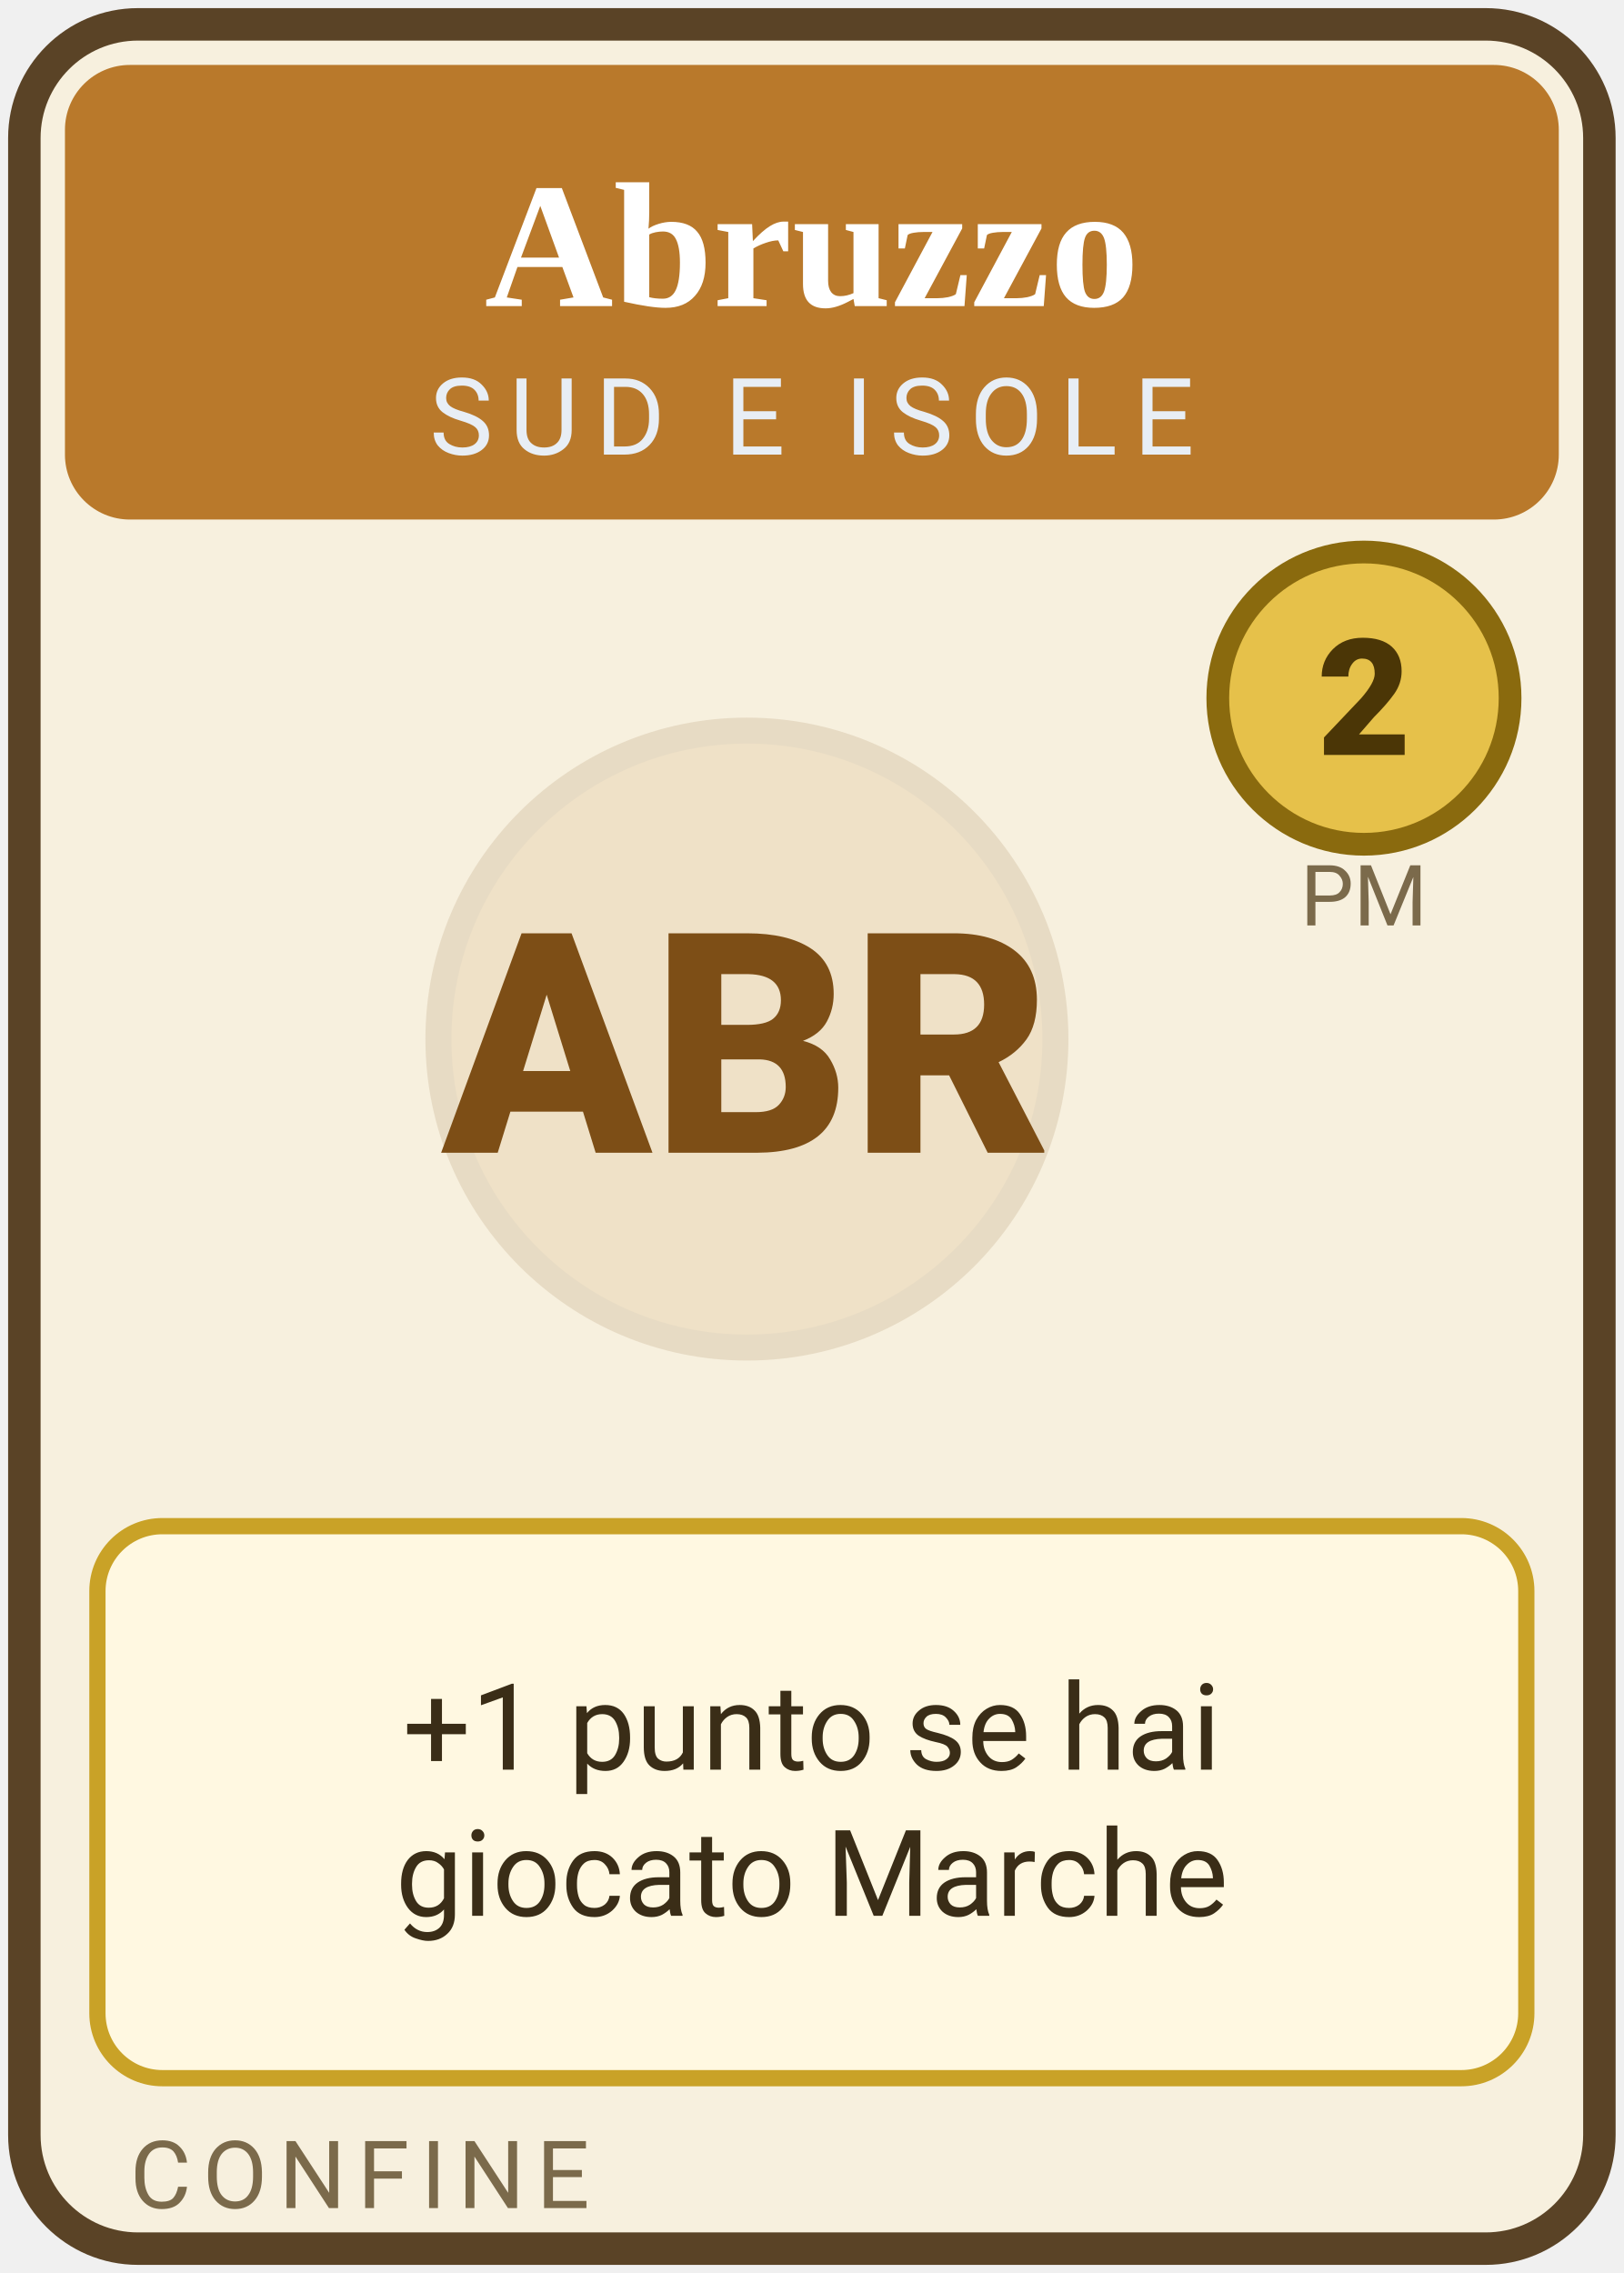
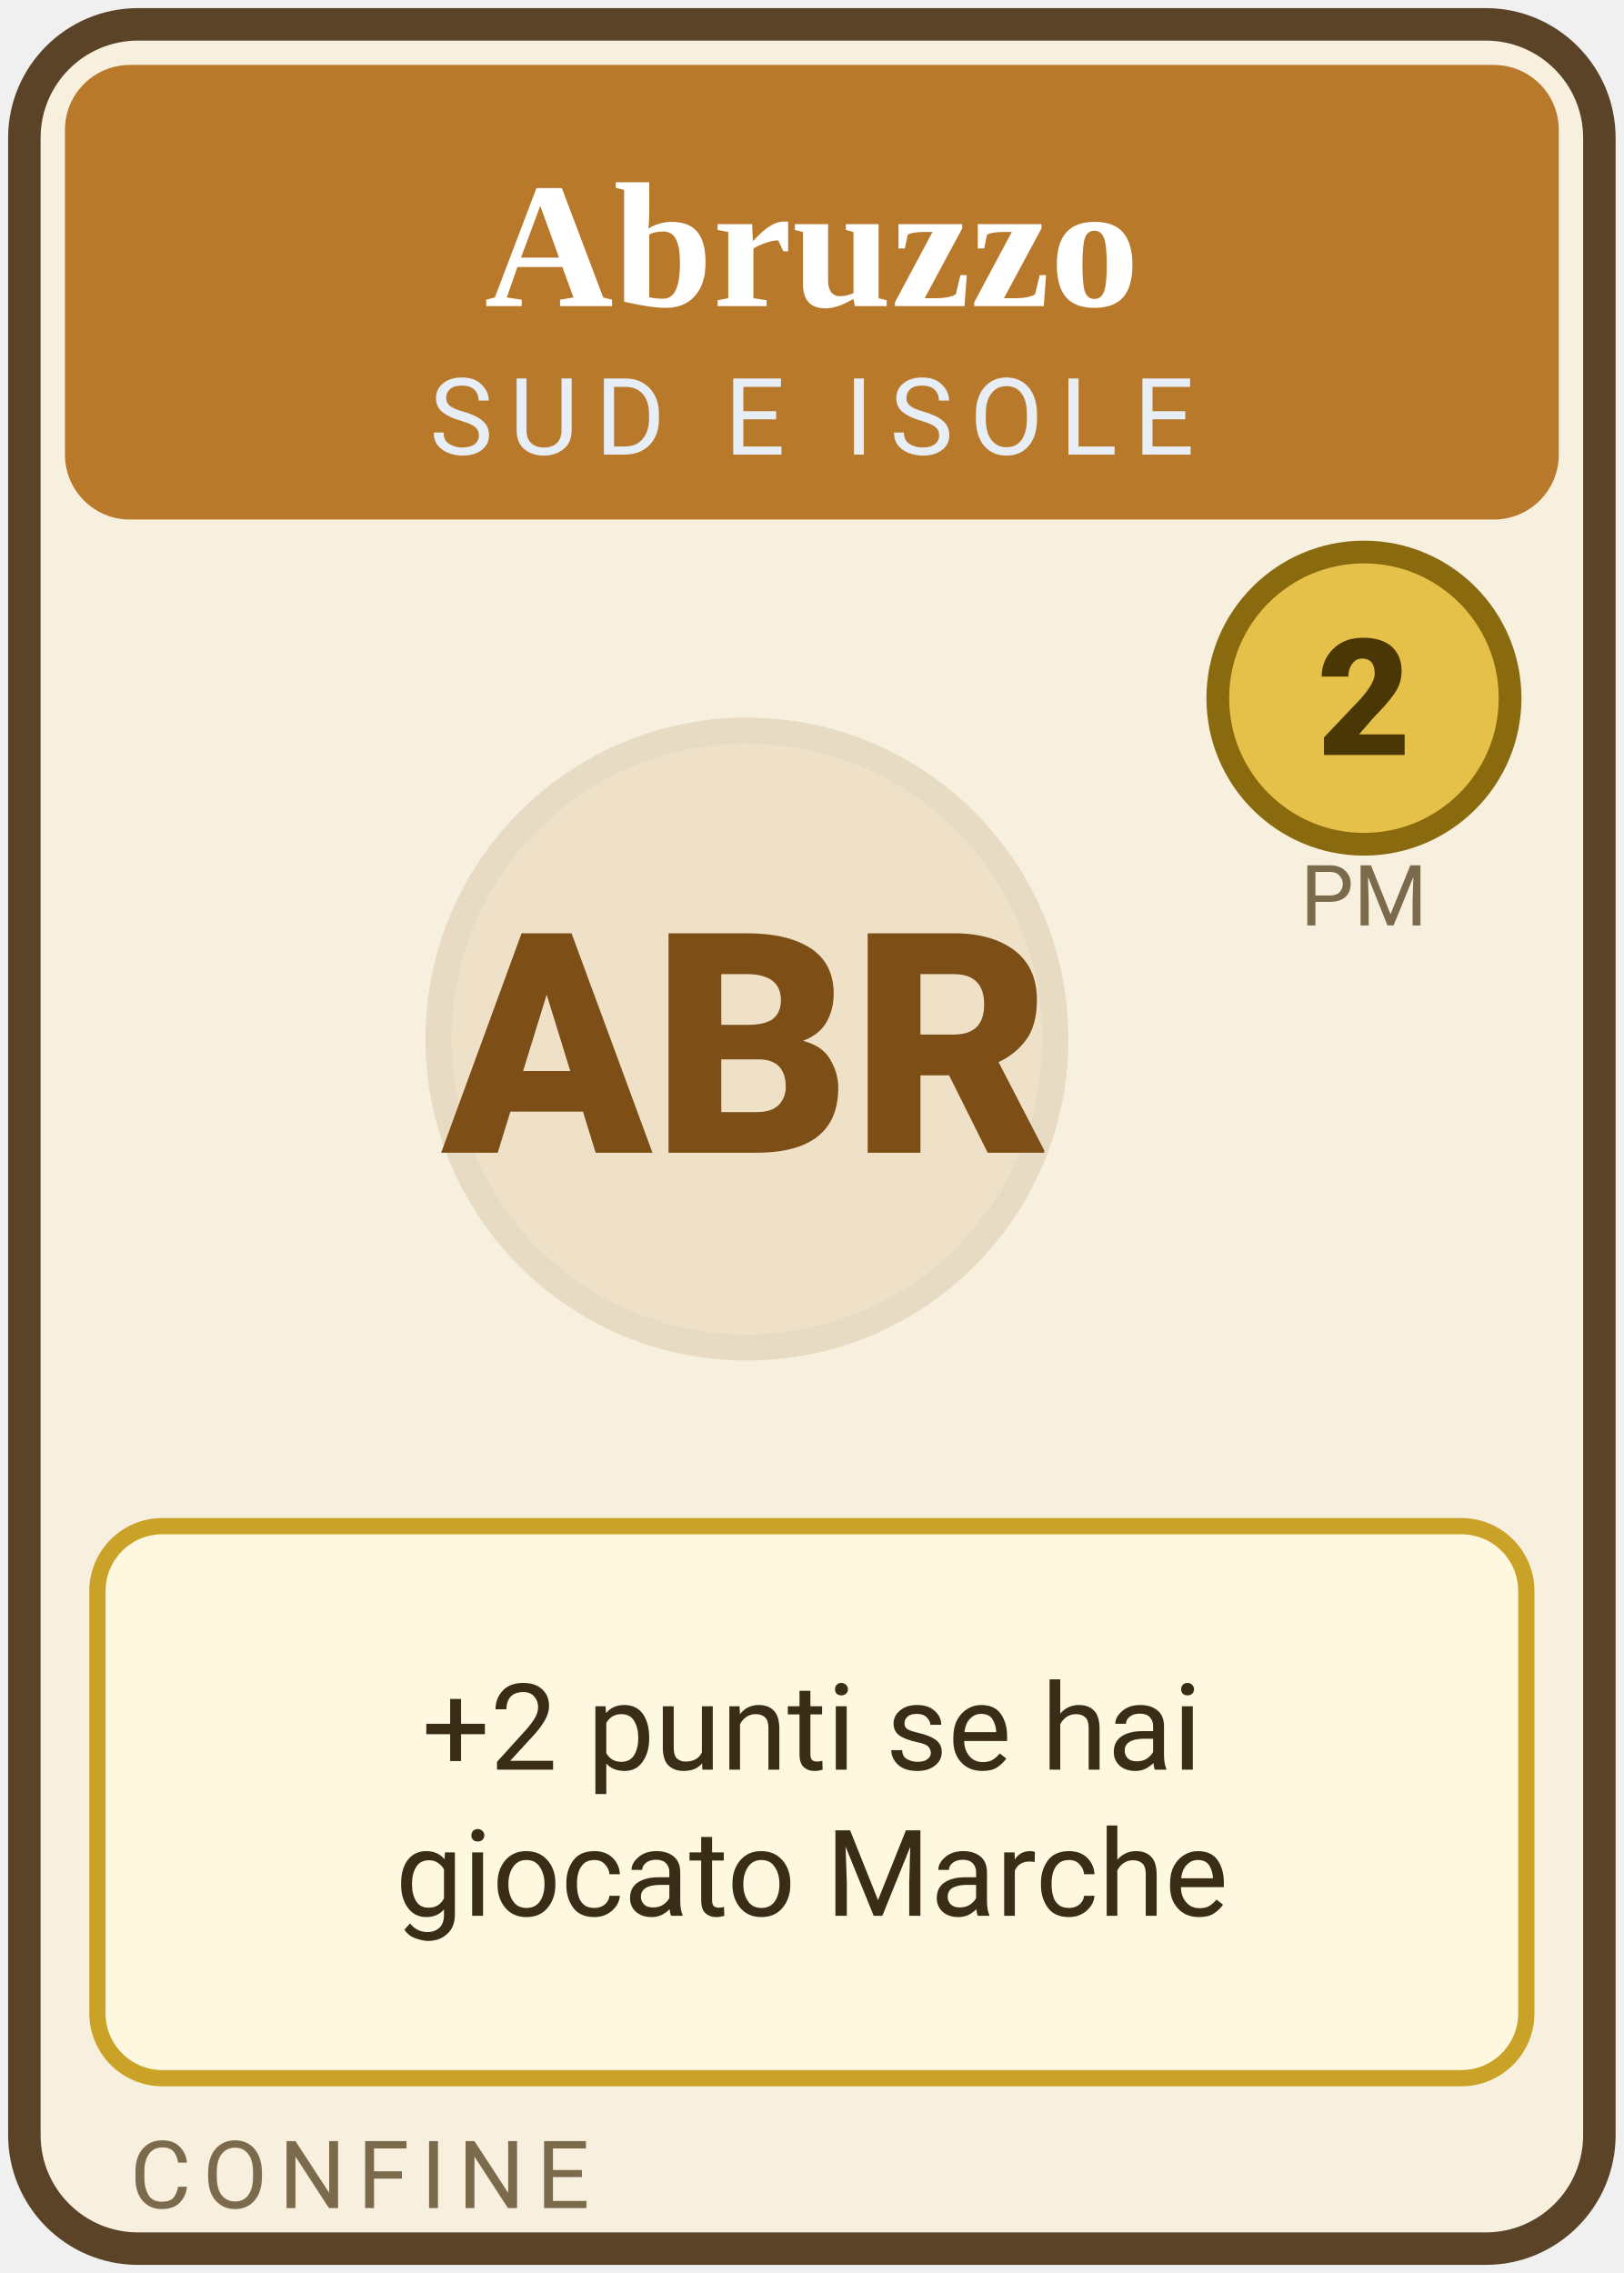
<svg xmlns="http://www.w3.org/2000/svg" width="100" height="140" class="spr card region " viewBox="0 0 100 140" role="img">
  <rect x="1.5" y="1.5" width="97" height="137" rx="7" fill="#f7f0de" stroke="#5a4326" stroke-width="2" />
  <rect x="4" y="4" width="92" height="28" rx="4" fill="#b9792b" />
  <text x="50" y="18.85" text-anchor="middle" font-size="11.0" font-weight="700" fill="#fff" font-family="Georgia, 'Times New Roman', serif">Abruzzo</text>
  <text x="50" y="28" text-anchor="middle" font-size="6.6" letter-spacing="1" fill="#e8eef5" font-family="system-ui, -apple-system, 'Segoe UI', Roboto, sans-serif">SUD E ISOLE</text>
  <circle cx="46" cy="64" r="19" fill="#b9792b" opacity=".13" stroke="#7d4e16" stroke-width="1.6" />
  <text x="46" y="71" text-anchor="middle" font-size="19" font-weight="800" fill="#7d4e16" font-family="system-ui, -apple-system, 'Segoe UI', Roboto, sans-serif">ABR</text>
  <circle cx="84" cy="43" r="9" fill="#e6c14a" stroke="#8a6a0e" stroke-width="1.4" />
  <text x="84" y="46.5" text-anchor="middle" font-size="10" font-weight="800" fill="#4b3606" font-family="system-ui, -apple-system, 'Segoe UI', Roboto, sans-serif">2</text>
  <text x="84" y="57" text-anchor="middle" font-size="5.2" fill="#7b6a4b" font-family="system-ui, -apple-system, 'Segoe UI', Roboto, sans-serif">PM</text>
  <rect x="6" y="94" width="88" height="34" rx="4" fill="#fff8e1" stroke="#c9a227" stroke-width="1" />
-   <text x="50" y="109" text-anchor="middle" font-size="7.4" fill="#3a2d17" font-family="system-ui, -apple-system, 'Segoe UI', Roboto, sans-serif">+1 punto se hai</text>
+   <text x="50" y="109" text-anchor="middle" font-size="7.4" fill="#3a2d17" font-family="system-ui, -apple-system, 'Segoe UI', Roboto, sans-serif">+2 punti se hai</text>
  <text x="50" y="118" text-anchor="middle" font-size="7.4" fill="#3a2d17" font-family="system-ui, -apple-system, 'Segoe UI', Roboto, sans-serif">giocato Marche</text>
  <text x="8" y="136" font-size="5.8" letter-spacing=".7" fill="#7b6a4b" font-family="system-ui, -apple-system, 'Segoe UI', Roboto, sans-serif">CONFINE</text>
</svg>
